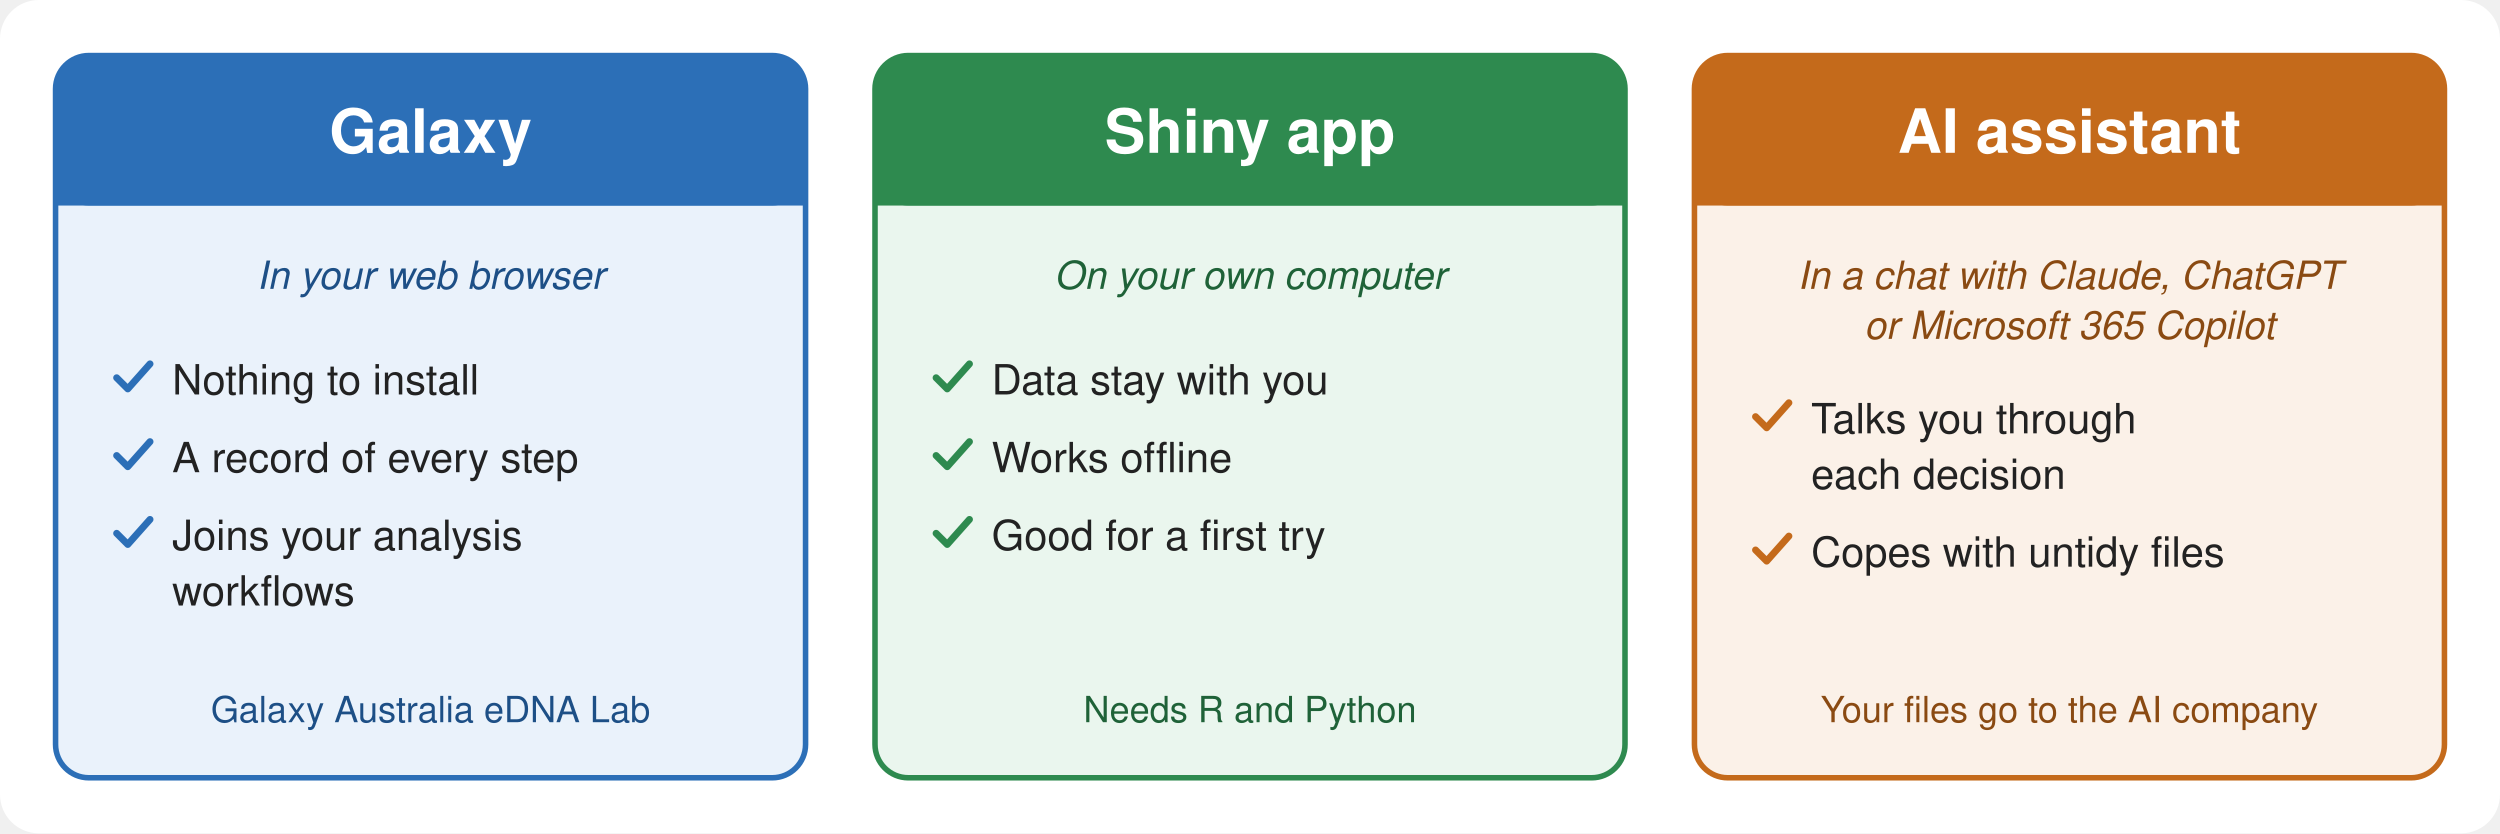
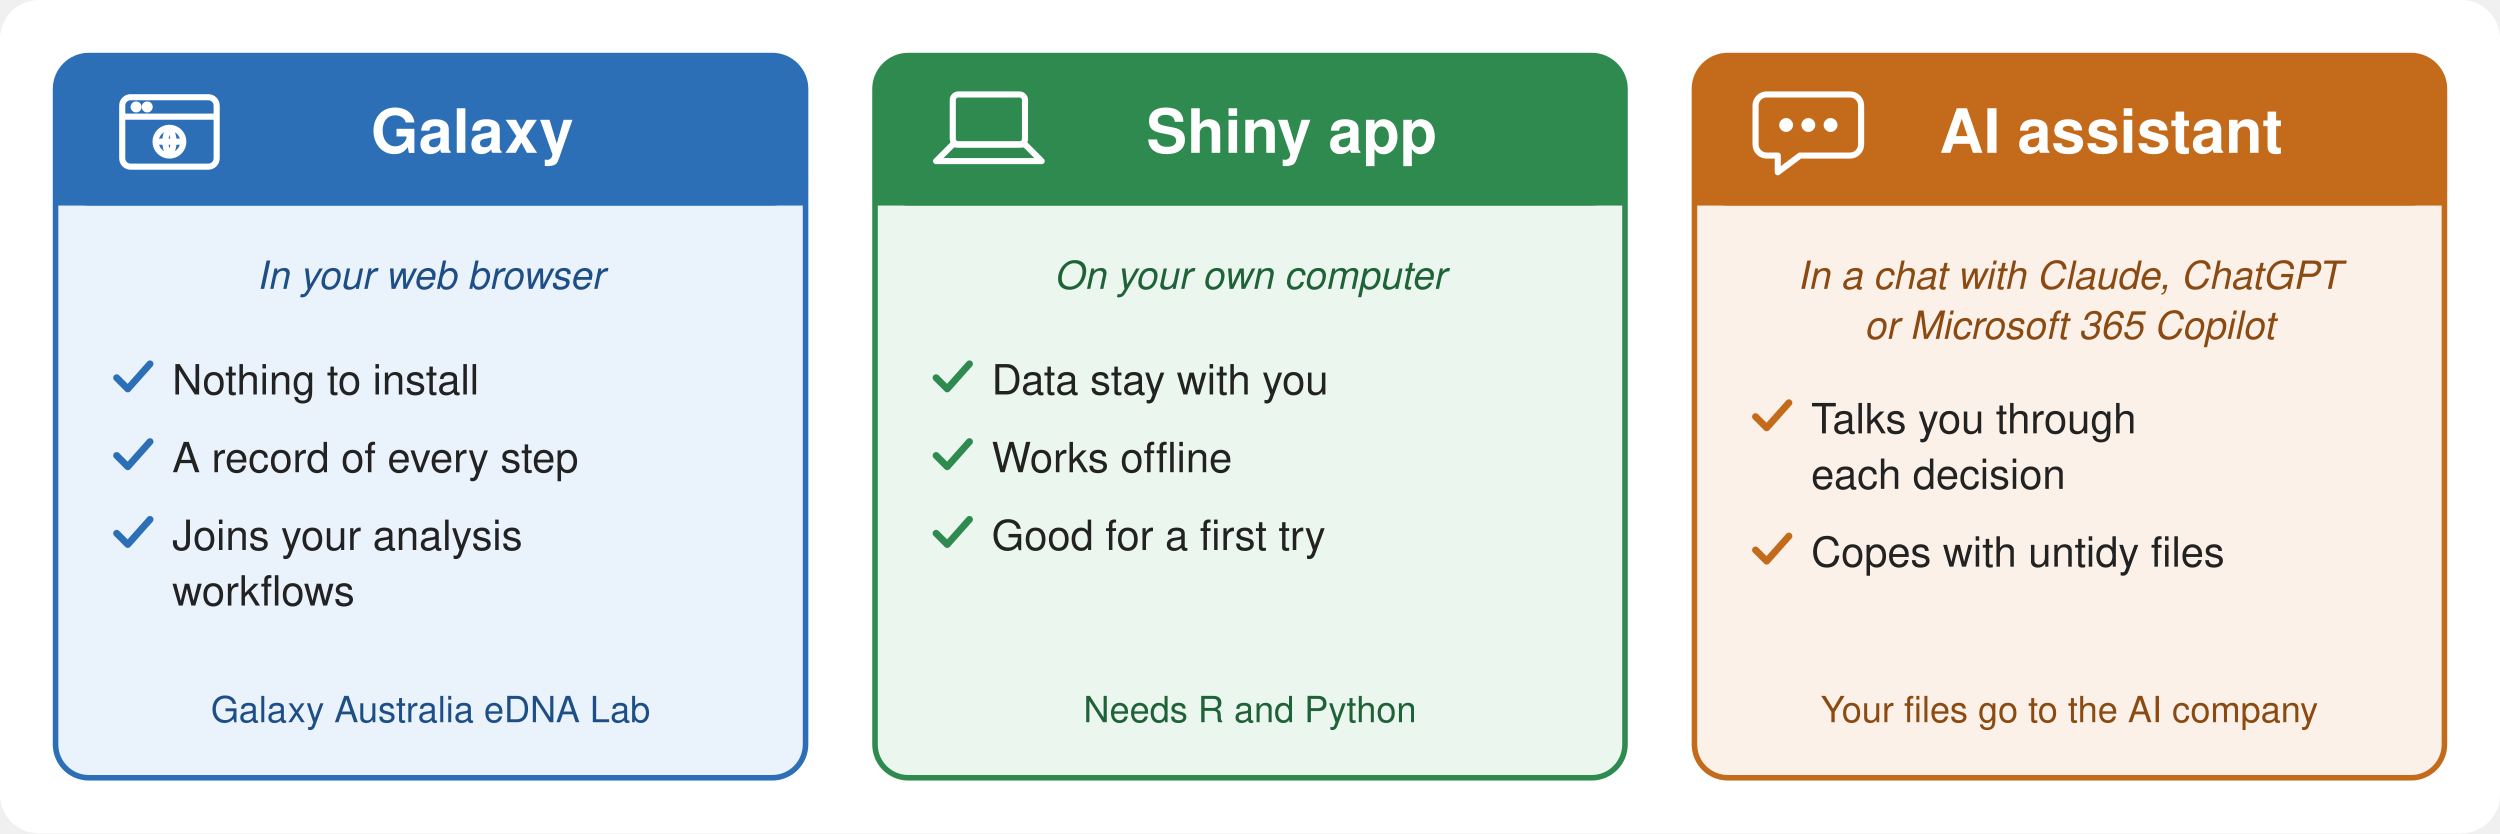
<svg xmlns="http://www.w3.org/2000/svg" viewBox="0 0 900 300" width="900" height="300" font-family="Helvetica, Arial, sans-serif">
  <rect x="0" y="0" width="900" height="300" rx="14" fill="#ffffff" />
  <g transform="translate(20,20)">
    <rect width="270" height="260" rx="12" fill="#eaf2fb" stroke="#2c6fb7" stroke-width="2" />
    <rect width="270" height="54" rx="12" fill="#2c6fb7" />
    <rect y="40" width="270" height="14" fill="#2c6fb7" />
-     <text x="135" y="35" text-anchor="middle" font-size="22" font-weight="bold" fill="#ffffff">Galaxy</text>
+     <g fill="none" stroke="#ffffff" stroke-width="2.2" stroke-linejoin="round">
+       <rect x="24" y="15" width="34" height="25" rx="3" />
+       <line x1="24" y1="22" x2="58" y2="22" />
+       <circle cx="29" cy="18.5" r="0.9" fill="#ffffff" />
+       <circle cx="33" cy="18.5" r="0.9" fill="#ffffff" />
+       <circle cx="41" cy="31" r="5" />
+       <path d="M 36 31 h 10 M 41 26 q -3 5 0 10 M 41 26 q 3 5 0 10" />
+     </g>
+     <text x="150" y="35" text-anchor="middle" font-size="22" font-weight="bold" fill="#ffffff">Galaxy</text>
    <text x="135" y="84" text-anchor="middle" font-size="14" font-style="italic" fill="#1d4f86">In your web browser</text>
    <path d="M 22 116 l 4 4 l 8 -9" fill="none" stroke="#2c6fb7" stroke-width="2.5" stroke-linecap="round" stroke-linejoin="round" />
    <text x="42" y="122" font-size="15" fill="#222">Nothing to install</text>
    <path d="M 22 144 l 4 4 l 8 -9" fill="none" stroke="#2c6fb7" stroke-width="2.5" stroke-linecap="round" stroke-linejoin="round" />
    <text x="42" y="150" font-size="15" fill="#222">A record of every step</text>
    <path d="M 22 172 l 4 4 l 8 -9" fill="none" stroke="#2c6fb7" stroke-width="2.5" stroke-linecap="round" stroke-linejoin="round" />
    <text x="42" y="178" font-size="15" fill="#222">Joins your analysis</text>
    <text x="42" y="198" font-size="15" fill="#222">workflows</text>
    <text x="135" y="240" text-anchor="middle" font-size="13" fill="#1d4f86">Galaxy Australia eDNA Lab</text>
  </g>
  <g transform="translate(315,20)">
    <rect width="270" height="260" rx="12" fill="#eaf6ee" stroke="#2e8a4f" stroke-width="2" />
    <rect width="270" height="54" rx="12" fill="#2e8a4f" />
    <rect y="40" width="270" height="14" fill="#2e8a4f" />
-     <text x="135" y="35" text-anchor="middle" font-size="22" font-weight="bold" fill="#ffffff">Shiny app</text>
+     <g fill="none" stroke="#ffffff" stroke-width="2.2" stroke-linejoin="round" stroke-linecap="round">
+       <rect x="28" y="14" width="26" height="18" rx="2" />
+       <path d="M 22 38 L 28 32 L 54 32 L 60 38 Z" />
+     </g>
+     <text x="150" y="35" text-anchor="middle" font-size="22" font-weight="bold" fill="#ffffff">Shiny app</text>
    <text x="135" y="84" text-anchor="middle" font-size="14" font-style="italic" fill="#1f6238">On your own computer</text>
    <path d="M 22 116 l 4 4 l 8 -9" fill="none" stroke="#2e8a4f" stroke-width="2.5" stroke-linecap="round" stroke-linejoin="round" />
    <text x="42" y="122" font-size="15" fill="#222">Data stay with you</text>
    <path d="M 22 144 l 4 4 l 8 -9" fill="none" stroke="#2e8a4f" stroke-width="2.5" stroke-linecap="round" stroke-linejoin="round" />
    <text x="42" y="150" font-size="15" fill="#222">Works offline</text>
    <path d="M 22 172 l 4 4 l 8 -9" fill="none" stroke="#2e8a4f" stroke-width="2.5" stroke-linecap="round" stroke-linejoin="round" />
    <text x="42" y="178" font-size="15" fill="#222">Good for a first try</text>
    <text x="135" y="240" text-anchor="middle" font-size="13" fill="#1f6238">Needs R and Python</text>
  </g>
  <g transform="translate(610,20)">
    <rect width="270" height="260" rx="12" fill="#fbf1e8" stroke="#c46a1b" stroke-width="2" />
    <rect width="270" height="54" rx="12" fill="#c46a1b" />
    <rect y="40" width="270" height="14" fill="#c46a1b" />
-     <text x="135" y="35" text-anchor="middle" font-size="22" font-weight="bold" fill="#ffffff">AI assistant</text>
+     <g fill="none" stroke="#ffffff" stroke-width="2.2" stroke-linejoin="round">
+       <path d="M 26 14 h 30 a 4 4 0 0 1 4 4 v 14 a 4 4 0 0 1 -4 4 h -18 l -8 6 v -6 h -4 a 4 4 0 0 1 -4 -4 v -14 a 4 4 0 0 1 4 -4 z" />
+       <circle cx="33" cy="25" r="1.4" fill="#ffffff" />
+       <circle cx="41" cy="25" r="1.4" fill="#ffffff" />
+       <circle cx="49" cy="25" r="1.4" fill="#ffffff" />
+     </g>
+     <text x="150" y="35" text-anchor="middle" font-size="22" font-weight="bold" fill="#ffffff">AI assistant</text>
    <text x="135" y="84" text-anchor="middle" font-size="14" font-style="italic" fill="#8a4a12">In a chat with Claude, ChatGPT</text>
    <text x="135" y="102" text-anchor="middle" font-size="14" font-style="italic" fill="#8a4a12">or Microsoft 365 Copilot</text>
    <path d="M 22 130 l 4 4 l 8 -9" fill="none" stroke="#c46a1b" stroke-width="2.5" stroke-linecap="round" stroke-linejoin="round" />
    <text x="42" y="136" font-size="15" fill="#222">Talks you through</text>
    <text x="42" y="156" font-size="15" fill="#222">each decision</text>
    <path d="M 22 178 l 4 4 l 8 -9" fill="none" stroke="#c46a1b" stroke-width="2.5" stroke-linecap="round" stroke-linejoin="round" />
    <text x="42" y="184" font-size="15" fill="#222">Copes with untidy files</text>
    <text x="135" y="240" text-anchor="middle" font-size="13" fill="#8a4a12">Your files go to the AI company</text>
  </g>
</svg>
